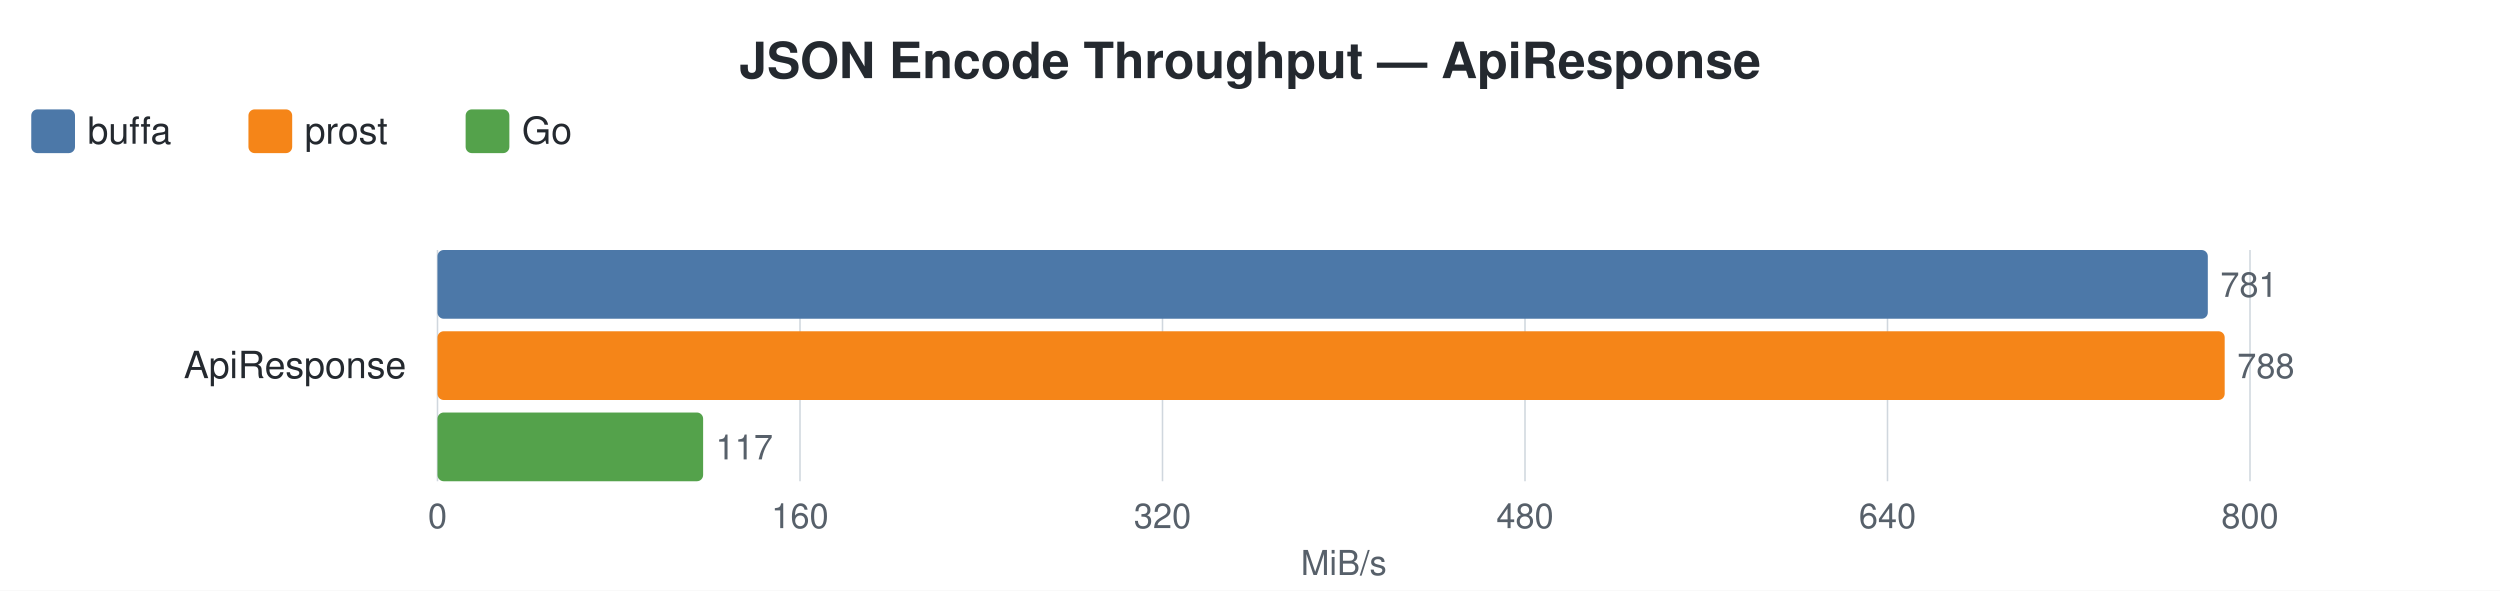
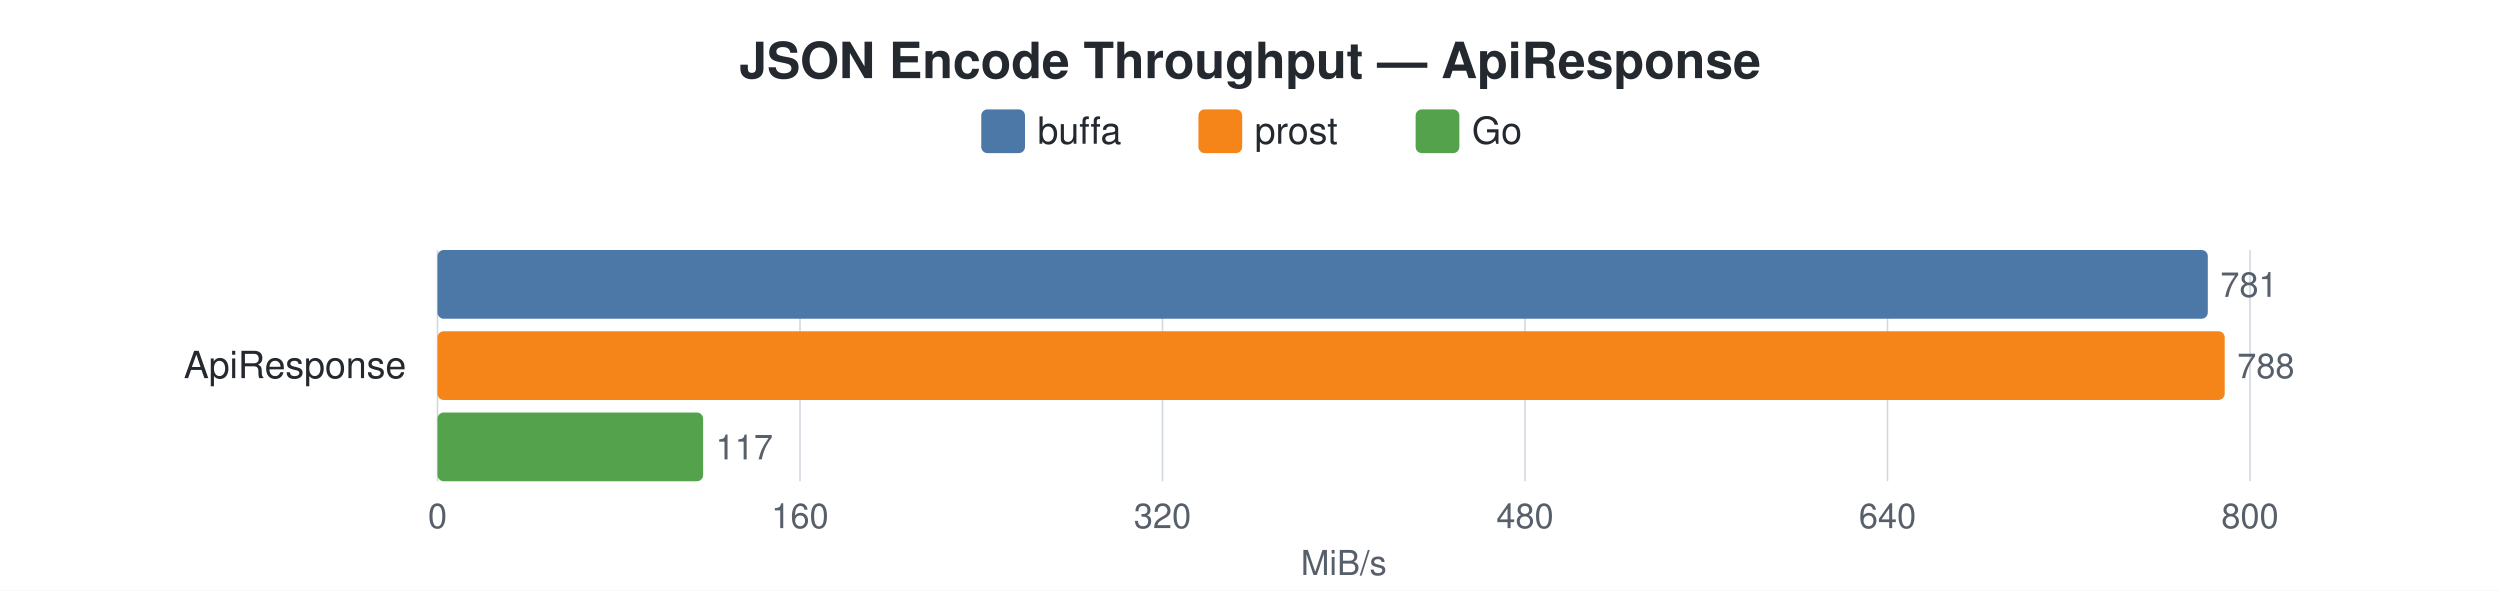
<svg xmlns="http://www.w3.org/2000/svg" width="800" height="189" viewBox="0 0 800 189">
  <style>
    text { font-family: -apple-system, BlinkMacSystemFont, "Segoe UI", Helvetica, Arial, sans-serif; }
    .title { font-size: 16px; font-weight: 600; fill: #24292f; }
    .label { font-size: 12px; fill: #24292f; }
    .value { font-size: 11px; fill: #57606a; }
    .axis-label { font-size: 11px; fill: #57606a; }
    .legend-text { font-size: 12px; fill: #24292f; }
    .grid { stroke: #d0d7de; stroke-width: 0.5; }
  </style>
  <rect width="100%" height="100%" fill="white" />
  <text x="400.0" y="25" text-anchor="middle" class="title">JSON Encode Throughput — ApiResponse</text>
-   <rect x="10" y="35" width="14" height="14" rx="2" fill="#4C78A8" />
-   <text x="28" y="46" class="legend-text">buffa</text>
-   <rect x="79.5" y="35" width="14" height="14" rx="2" fill="#F58518" />
-   <text x="97.5" y="46" class="legend-text">prost</text>
-   <rect x="149" y="35" width="14" height="14" rx="2" fill="#54A24B" />
-   <text x="167" y="46" class="legend-text">Go</text>
+   <rect x="314" y="35" width="14" height="14" rx="2" fill="#4C78A8" />
+   <text x="332" y="46" class="legend-text">buffa</text>
+   <rect x="383.5" y="35" width="14" height="14" rx="2" fill="#F58518" />
+   <text x="401.5" y="46" class="legend-text">prost</text>
+   <rect x="453" y="35" width="14" height="14" rx="2" fill="#54A24B" />
+   <text x="471" y="46" class="legend-text">Go</text>
  <line x1="140.0" y1="80" x2="140.0" y2="154" class="grid" />
  <text x="140.0" y="169" text-anchor="middle" class="axis-label">0</text>
  <line x1="256.0" y1="80" x2="256.0" y2="154" class="grid" />
  <text x="256.0" y="169" text-anchor="middle" class="axis-label">160</text>
  <line x1="372.0" y1="80" x2="372.0" y2="154" class="grid" />
  <text x="372.0" y="169" text-anchor="middle" class="axis-label">320</text>
  <line x1="488.0" y1="80" x2="488.0" y2="154" class="grid" />
  <text x="488.0" y="169" text-anchor="middle" class="axis-label">480</text>
  <line x1="604.0" y1="80" x2="604.0" y2="154" class="grid" />
  <text x="604.0" y="169" text-anchor="middle" class="axis-label">640</text>
  <line x1="720.0" y1="80" x2="720.0" y2="154" class="grid" />
  <text x="720.0" y="169" text-anchor="middle" class="axis-label">800</text>
  <text x="430.0" y="184" text-anchor="middle" class="axis-label">MiB/s</text>
  <text x="130" y="121.0" text-anchor="end" class="label">ApiResponse</text>
  <rect x="140" y="80.0" width="566.5" height="22" rx="2" fill="#4C78A8" />
  <text x="710.5" y="95.0" class="value">781</text>
  <rect x="140" y="106.0" width="571.9" height="22" rx="2" fill="#F58518" />
  <text x="715.9" y="121.0" class="value">788</text>
  <rect x="140" y="132.0" width="85.0" height="22" rx="2" fill="#54A24B" />
  <text x="229.0" y="147.0" class="value">117</text>
</svg>
